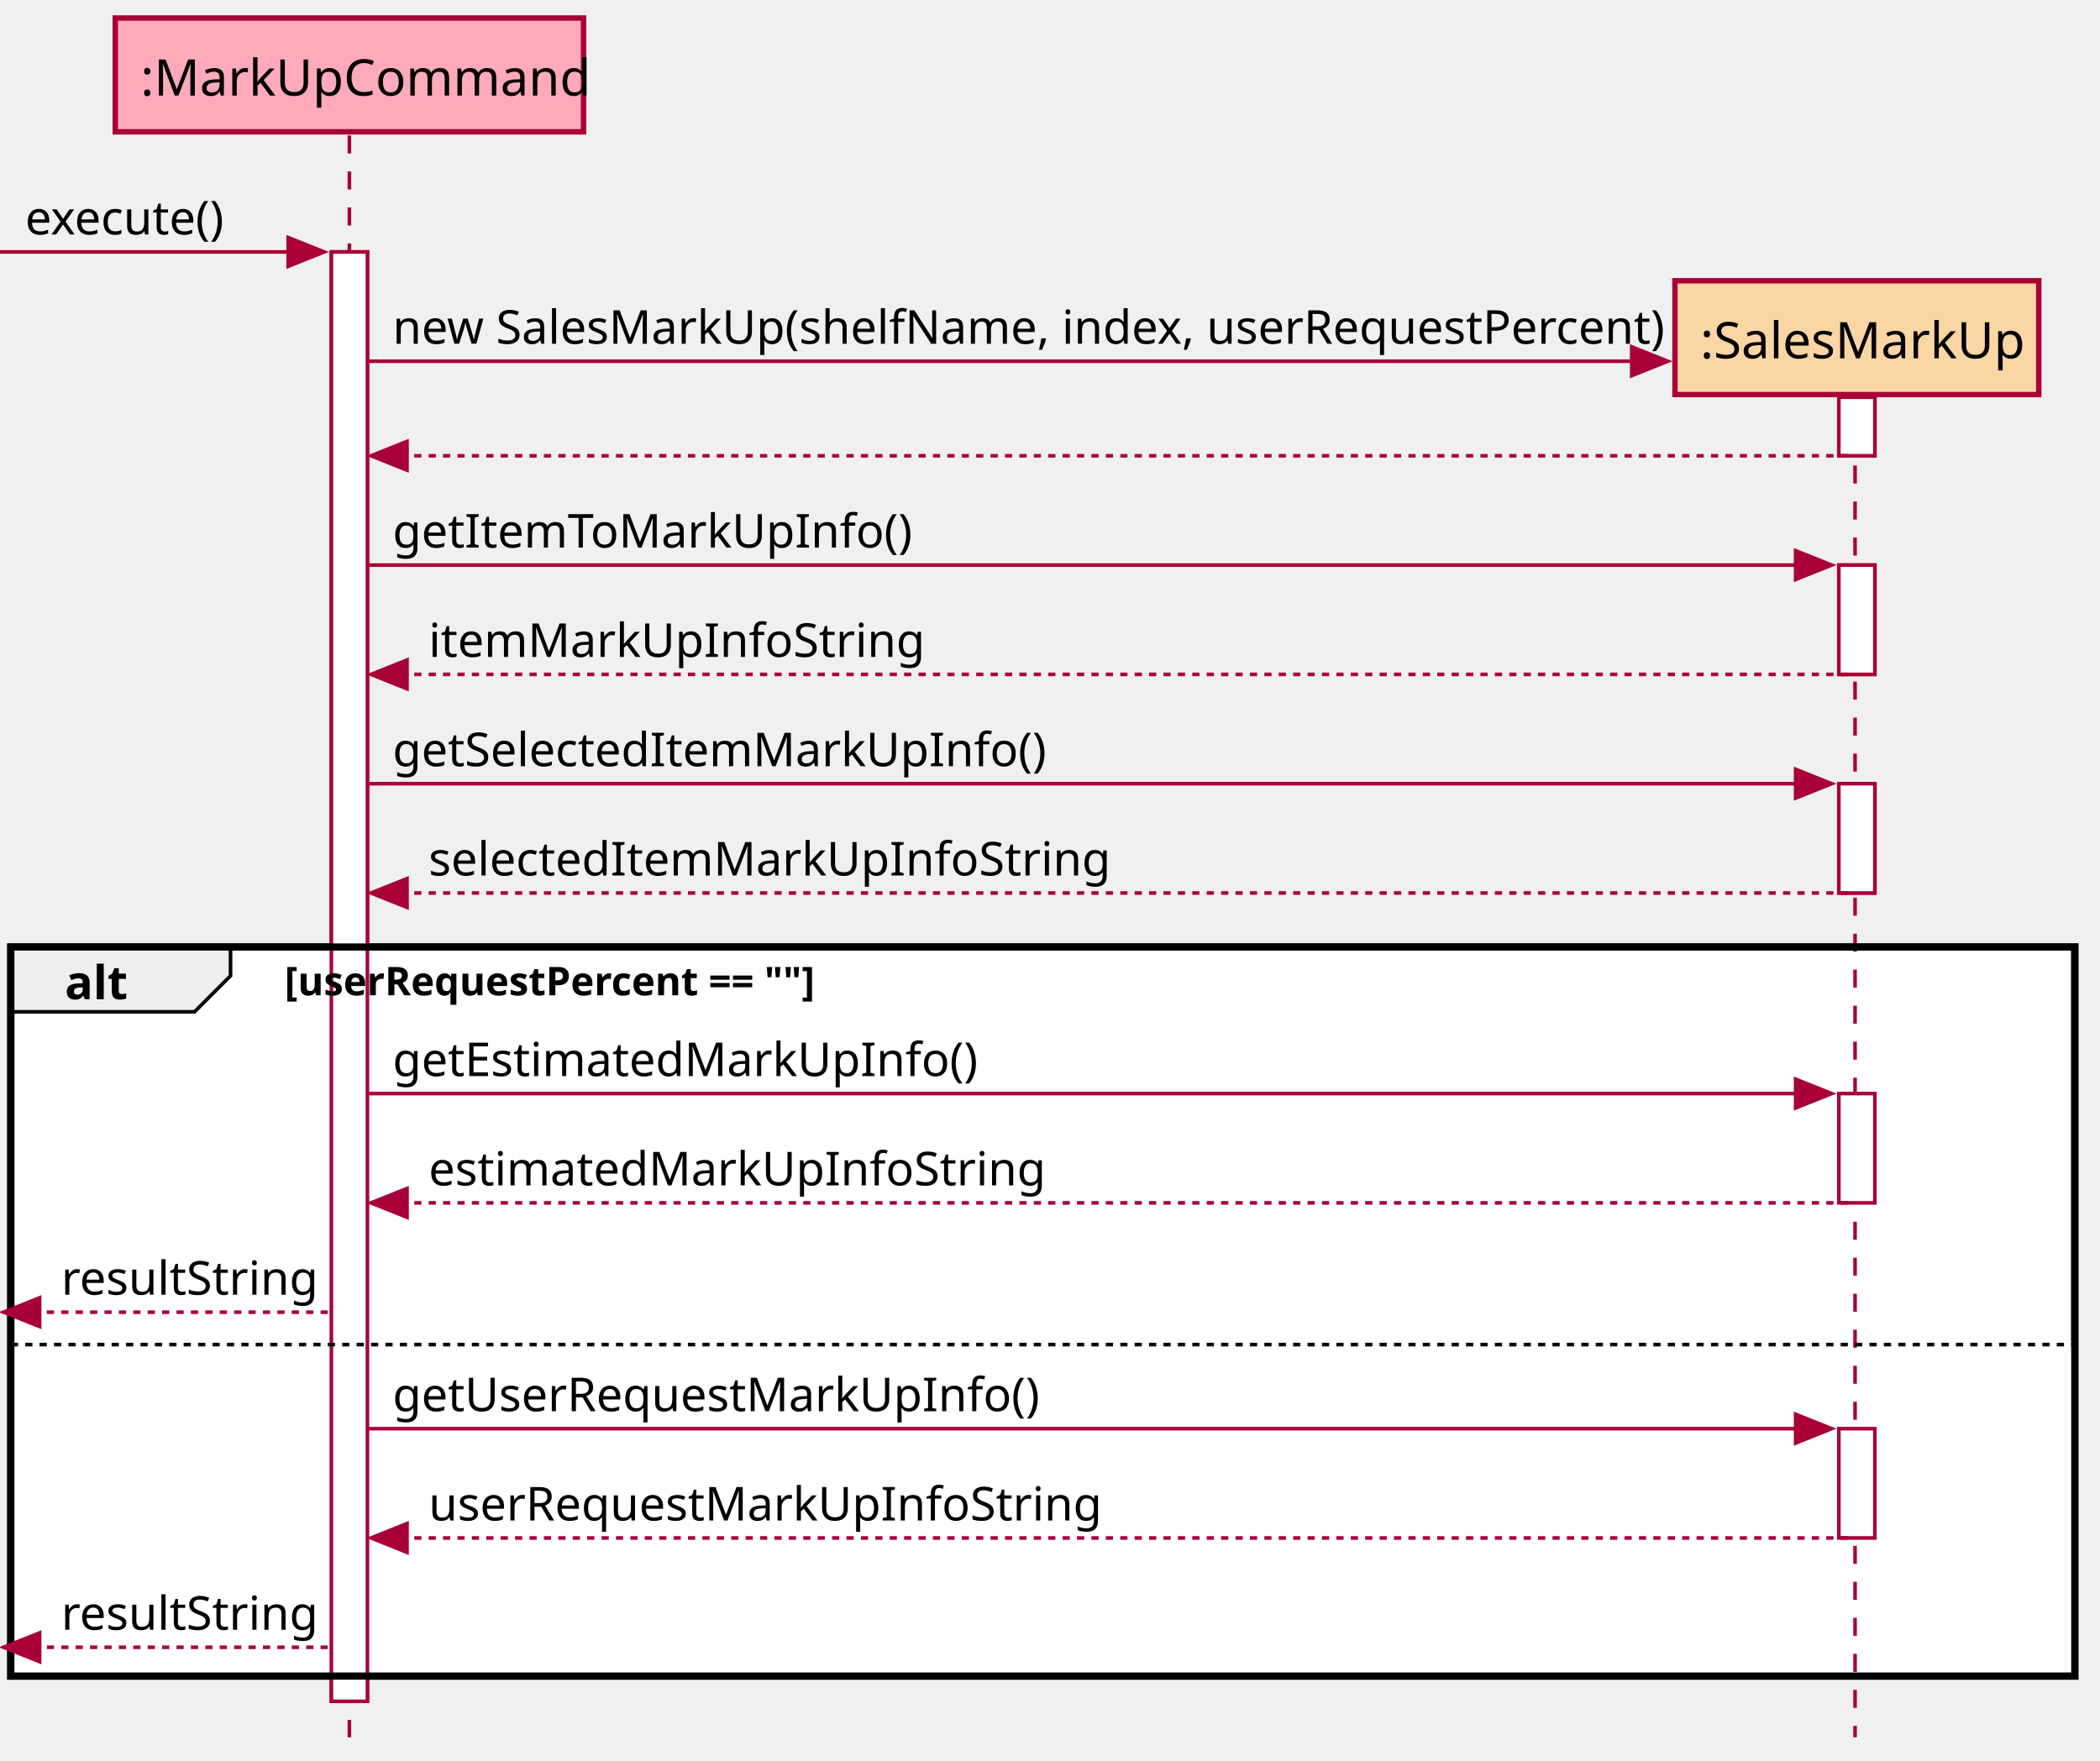
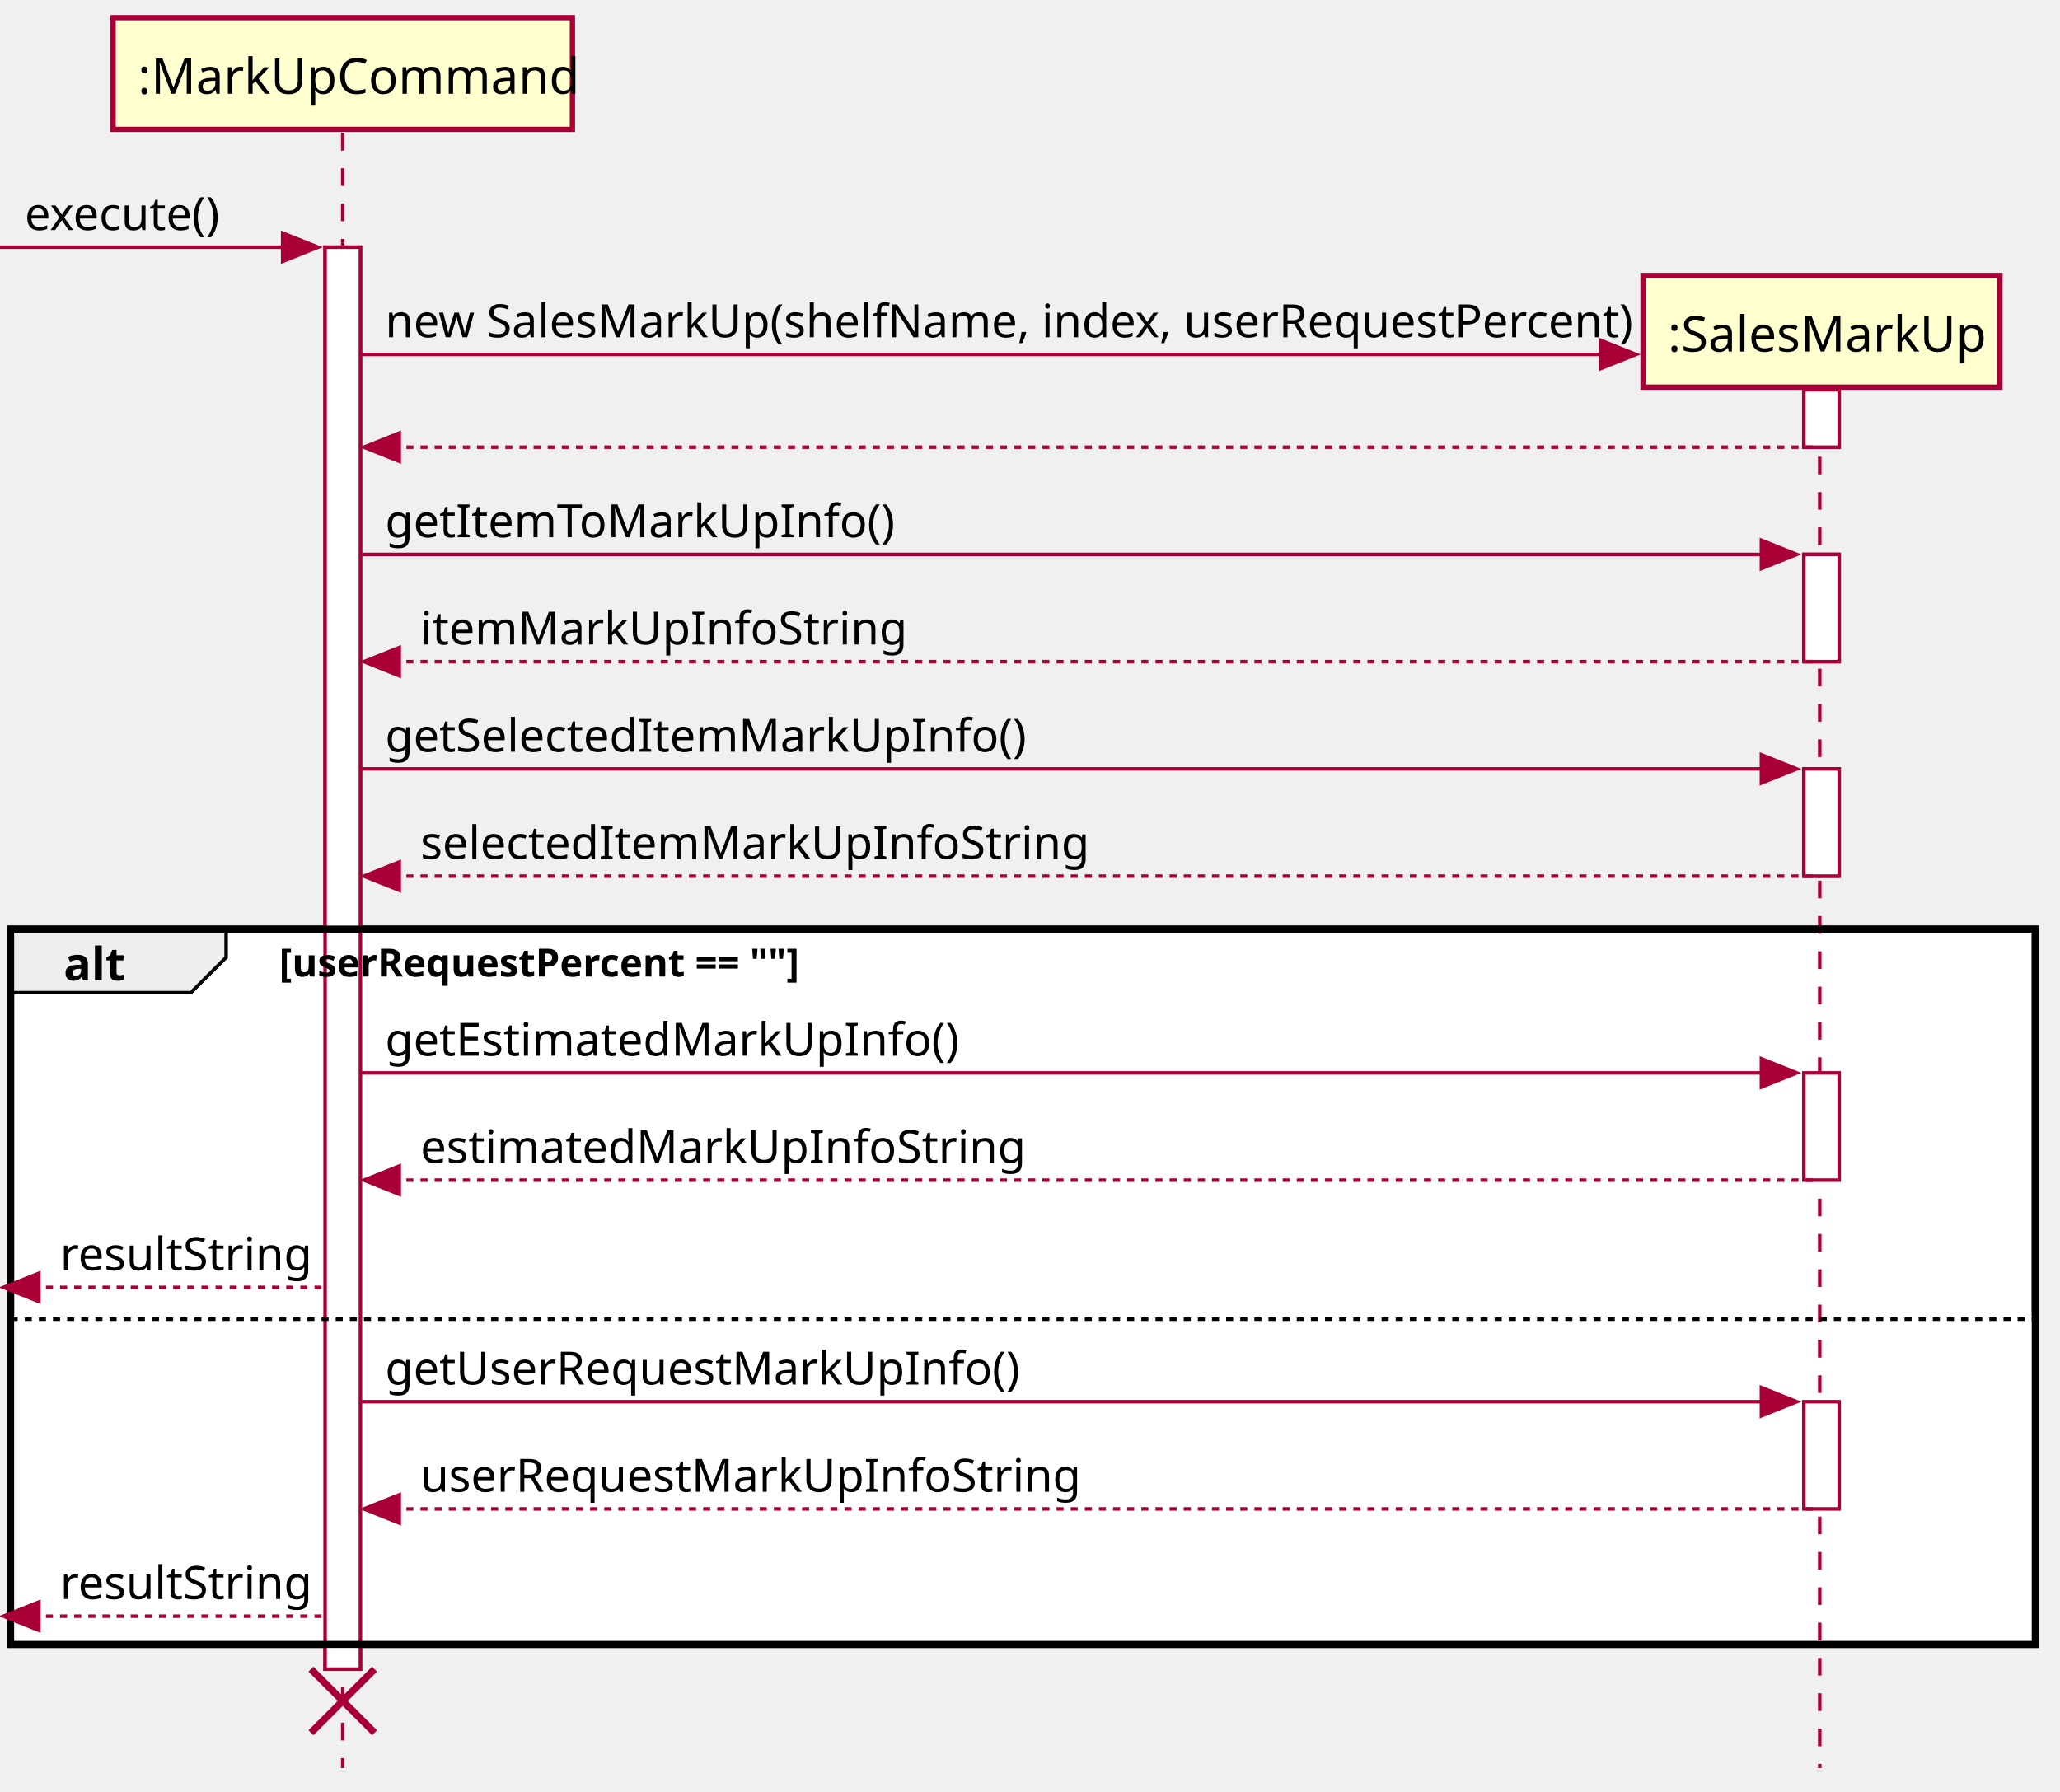
- <svg xmlns="http://www.w3.org/2000/svg" contentScriptType="application/ecmascript" contentStyleType="text/css" height="489px" preserveAspectRatio="none" style="width:583px;height:489px;background:#FFFFFF;" version="1.1" viewBox="0 0 583 489" width="583px" zoomAndPan="magnify">
+ <svg xmlns="http://www.w3.org/2000/svg" contentScriptType="application/ecmascript" contentStyleType="text/css" height="507px" preserveAspectRatio="none" style="width:583px;height:507px;background:#FFFFFF;" version="1.1" viewBox="0 0 583 507" width="583px" zoomAndPan="magnify">
  <defs />
  <g>
    <rect fill="#FFFFFF" height="402.477" style="stroke:#A80036;stroke-width:1.0;" width="10" x="92" y="69.961" />
    <rect fill="#FFFFFF" height="16.258" style="stroke:#A80036;stroke-width:1.0;" width="10" x="510.5" y="110.312" />
    <rect fill="#FFFFFF" height="30.352" style="stroke:#A80036;stroke-width:1.0;" width="10" x="510.5" y="156.922" />
    <rect fill="#FFFFFF" height="30.352" style="stroke:#A80036;stroke-width:1.0;" width="10" x="510.5" y="217.625" />
    <rect fill="#FFFFFF" height="30.352" style="stroke:#A80036;stroke-width:1.0;" width="10" x="510.5" y="303.68" />
    <rect fill="#FFFFFF" height="30.352" style="stroke:#A80036;stroke-width:1.0;" width="10" x="510.5" y="396.734" />
    <rect fill="#FFFFFF" height="202.461" style="stroke:#000000;stroke-width:2.0;" width="573" x="3" y="262.977" />
    <rect fill="#FFFFFF" height="93.055" style="stroke:none;stroke-width:1.0;" width="573" x="3" y="372.383" />
-     <line style="stroke:#A80036;stroke-width:1.0;stroke-dasharray:5.0,5.0;" x1="97" x2="97" y1="37.609" y2="482.438" />
-     <line style="stroke:#A80036;stroke-width:1.0;stroke-dasharray:5.0,5.0;" x1="515" x2="515" y1="109.266" y2="482.438" />
-     <rect fill="#FFAABB" height="31.609" style="stroke:#A80036;stroke-width:1.5;" width="130" x="32" y="5" />
+     <line style="stroke:#A80036;stroke-width:1.0;stroke-dasharray:5.0,5.0;" x1="97" x2="97" y1="37.609" y2="500.438" />
+     <line style="stroke:#A80036;stroke-width:1.0;stroke-dasharray:5.0,5.0;" x1="515" x2="515" y1="109.266" y2="500.438" />
+     <rect fill="#FEFECE" height="31.609" style="stroke:#A80036;stroke-width:1.5;" width="130" x="32" y="5" />
    <text fill="#000000" font-family="sans-serif" font-size="14" lengthAdjust="spacing" textLength="116" x="39" y="26.533">:MarkUpCommand</text>
    <rect fill="#FFFFFF" height="402.477" style="stroke:#A80036;stroke-width:1.0;" width="10" x="92" y="69.961" />
    <rect fill="#FFFFFF" height="16.258" style="stroke:#A80036;stroke-width:1.0;" width="10" x="510.5" y="110.312" />
    <rect fill="#FFFFFF" height="30.352" style="stroke:#A80036;stroke-width:1.0;" width="10" x="510.5" y="156.922" />
    <rect fill="#FFFFFF" height="30.352" style="stroke:#A80036;stroke-width:1.0;" width="10" x="510.5" y="217.625" />
    <rect fill="#FFFFFF" height="30.352" style="stroke:#A80036;stroke-width:1.0;" width="10" x="510.5" y="303.68" />
    <rect fill="#FFFFFF" height="30.352" style="stroke:#A80036;stroke-width:1.0;" width="10" x="510.5" y="396.734" />
    <polygon fill="#A80036" points="80,65.961,90,69.961,80,73.961" style="stroke:#A80036;stroke-width:1.0;" />
    <line style="stroke:#A80036;stroke-width:1.0;" x1="0" x2="86" y1="69.961" y2="69.961" />
    <text fill="#000000" font-family="sans-serif" font-size="13" lengthAdjust="spacing" textLength="54" x="7" y="65.105">execute()</text>
    <polygon fill="#A80036" points="453,96.312,463,100.312,453,104.312" style="stroke:#A80036;stroke-width:1.0;" />
    <line style="stroke:#A80036;stroke-width:1.0;" x1="102" x2="459" y1="100.312" y2="100.312" />
    <text fill="#000000" font-family="sans-serif" font-size="13" lengthAdjust="spacing" textLength="339" x="109" y="95.456">new SalesMarkUp(shelfName, index, userRequestPercent)</text>
-     <rect fill="#FAD6A5" height="31.609" style="stroke:#A80036;stroke-width:1.5;" width="101" x="465" y="77.961" />
+     <rect fill="#FEFECE" height="31.609" style="stroke:#A80036;stroke-width:1.5;" width="101" x="465" y="77.961" />
    <text fill="#000000" font-family="sans-serif" font-size="14" lengthAdjust="spacing" textLength="87" x="472" y="99.494">:SalesMarkUp</text>
    <polygon fill="#A80036" points="113,122.57,103,126.57,113,130.57" style="stroke:#A80036;stroke-width:1.0;" />
    <line style="stroke:#A80036;stroke-width:1.0;stroke-dasharray:2.0,2.0;" x1="107" x2="514.5" y1="126.57" y2="126.57" />
    <polygon fill="#A80036" points="498.5,152.922,508.5,156.922,498.5,160.922" style="stroke:#A80036;stroke-width:1.0;" />
    <line style="stroke:#A80036;stroke-width:1.0;" x1="102" x2="504.5" y1="156.922" y2="156.922" />
    <text fill="#000000" font-family="sans-serif" font-size="13" lengthAdjust="spacing" textLength="130" x="109" y="152.065">getItemToMarkUpInfo()</text>
    <polygon fill="#A80036" points="113,183.273,103,187.273,113,191.273" style="stroke:#A80036;stroke-width:1.0;" />
    <line style="stroke:#A80036;stroke-width:1.0;stroke-dasharray:2.0,2.0;" x1="107" x2="514.5" y1="187.273" y2="187.273" />
    <text fill="#000000" font-family="sans-serif" font-size="13" lengthAdjust="spacing" textLength="124" x="119" y="182.417">itemMarkUpInfoString</text>
    <polygon fill="#A80036" points="498.5,213.625,508.5,217.625,498.5,221.625" style="stroke:#A80036;stroke-width:1.0;" />
    <line style="stroke:#A80036;stroke-width:1.0;" x1="102" x2="504.5" y1="217.625" y2="217.625" />
    <text fill="#000000" font-family="sans-serif" font-size="13" lengthAdjust="spacing" textLength="167" x="109" y="212.769">getSelectedItemMarkUpInfo()</text>
    <polygon fill="#A80036" points="113,243.977,103,247.977,113,251.977" style="stroke:#A80036;stroke-width:1.0;" />
    <line style="stroke:#A80036;stroke-width:1.0;stroke-dasharray:2.0,2.0;" x1="107" x2="514.5" y1="247.977" y2="247.977" />
    <text fill="#000000" font-family="sans-serif" font-size="13" lengthAdjust="spacing" textLength="173" x="119" y="243.12">selectedItemMarkUpInfoString</text>
    <path d="M3,262.977 L64,262.977 L64,270.977 L54,280.977 L3,280.977 L3,262.977 " fill="#EEEEEE" style="stroke:#000000;stroke-width:1.0;" />
    <rect fill="none" height="202.461" style="stroke:#000000;stroke-width:2.0;" width="573" x="3" y="262.977" />
    <text fill="#000000" font-family="sans-serif" font-size="13" font-weight="bold" lengthAdjust="spacing" textLength="16" x="18" y="277.472">alt</text>
    <text fill="#000000" font-family="sans-serif" font-size="11" font-weight="bold" lengthAdjust="spacing" textLength="151" x="79" y="276.396">[userRequestPercent == ""]</text>
    <polygon fill="#A80036" points="498.5,299.68,508.5,303.68,498.5,307.68" style="stroke:#A80036;stroke-width:1.0;" />
    <line style="stroke:#A80036;stroke-width:1.0;" x1="102" x2="504.5" y1="303.68" y2="303.68" />
    <text fill="#000000" font-family="sans-serif" font-size="13" lengthAdjust="spacing" textLength="150" x="109" y="298.823">getEstimatedMarkUpInfo()</text>
    <polygon fill="#A80036" points="113,330.031,103,334.031,113,338.031" style="stroke:#A80036;stroke-width:1.0;" />
    <line style="stroke:#A80036;stroke-width:1.0;stroke-dasharray:2.0,2.0;" x1="107" x2="514.5" y1="334.031" y2="334.031" />
    <text fill="#000000" font-family="sans-serif" font-size="13" lengthAdjust="spacing" textLength="156" x="119" y="329.175">estimatedMarkUpInfoString</text>
    <polygon fill="#A80036" points="11,360.383,1,364.383,11,368.383" style="stroke:#A80036;stroke-width:1.0;" />
    <line style="stroke:#A80036;stroke-width:1.0;stroke-dasharray:2.0,2.0;" x1="5" x2="91" y1="364.383" y2="364.383" />
    <text fill="#000000" font-family="sans-serif" font-size="13" lengthAdjust="spacing" textLength="66" x="17" y="359.526">resultString</text>
    <line style="stroke:#000000;stroke-width:1.0;stroke-dasharray:2.0,2.0;" x1="3" x2="576" y1="373.383" y2="373.383" />
    <polygon fill="#A80036" points="498.5,392.734,508.5,396.734,498.5,400.734" style="stroke:#A80036;stroke-width:1.0;" />
    <line style="stroke:#A80036;stroke-width:1.0;" x1="102" x2="504.5" y1="396.734" y2="396.734" />
    <text fill="#000000" font-family="sans-serif" font-size="13" lengthAdjust="spacing" textLength="166" x="109" y="391.878">getUserRequestMarkUpInfo()</text>
    <polygon fill="#A80036" points="113,423.086,103,427.086,113,431.086" style="stroke:#A80036;stroke-width:1.0;" />
    <line style="stroke:#A80036;stroke-width:1.0;stroke-dasharray:2.0,2.0;" x1="107" x2="514.5" y1="427.086" y2="427.086" />
    <text fill="#000000" font-family="sans-serif" font-size="13" lengthAdjust="spacing" textLength="172" x="119" y="422.229">userRequestMarkUpInfoString</text>
    <polygon fill="#A80036" points="11,453.438,1,457.438,11,461.438" style="stroke:#A80036;stroke-width:1.0;" />
    <line style="stroke:#A80036;stroke-width:1.0;stroke-dasharray:2.0,2.0;" x1="5" x2="91" y1="457.438" y2="457.438" />
    <text fill="#000000" font-family="sans-serif" font-size="13" lengthAdjust="spacing" textLength="66" x="17" y="452.581">resultString</text>
+     <line style="stroke:#A80036;stroke-width:2.0;" x1="88" x2="106" y1="472.438" y2="490.438" />
+     <line style="stroke:#A80036;stroke-width:2.0;" x1="88" x2="106" y1="490.438" y2="472.438" />
  </g>
</svg>
